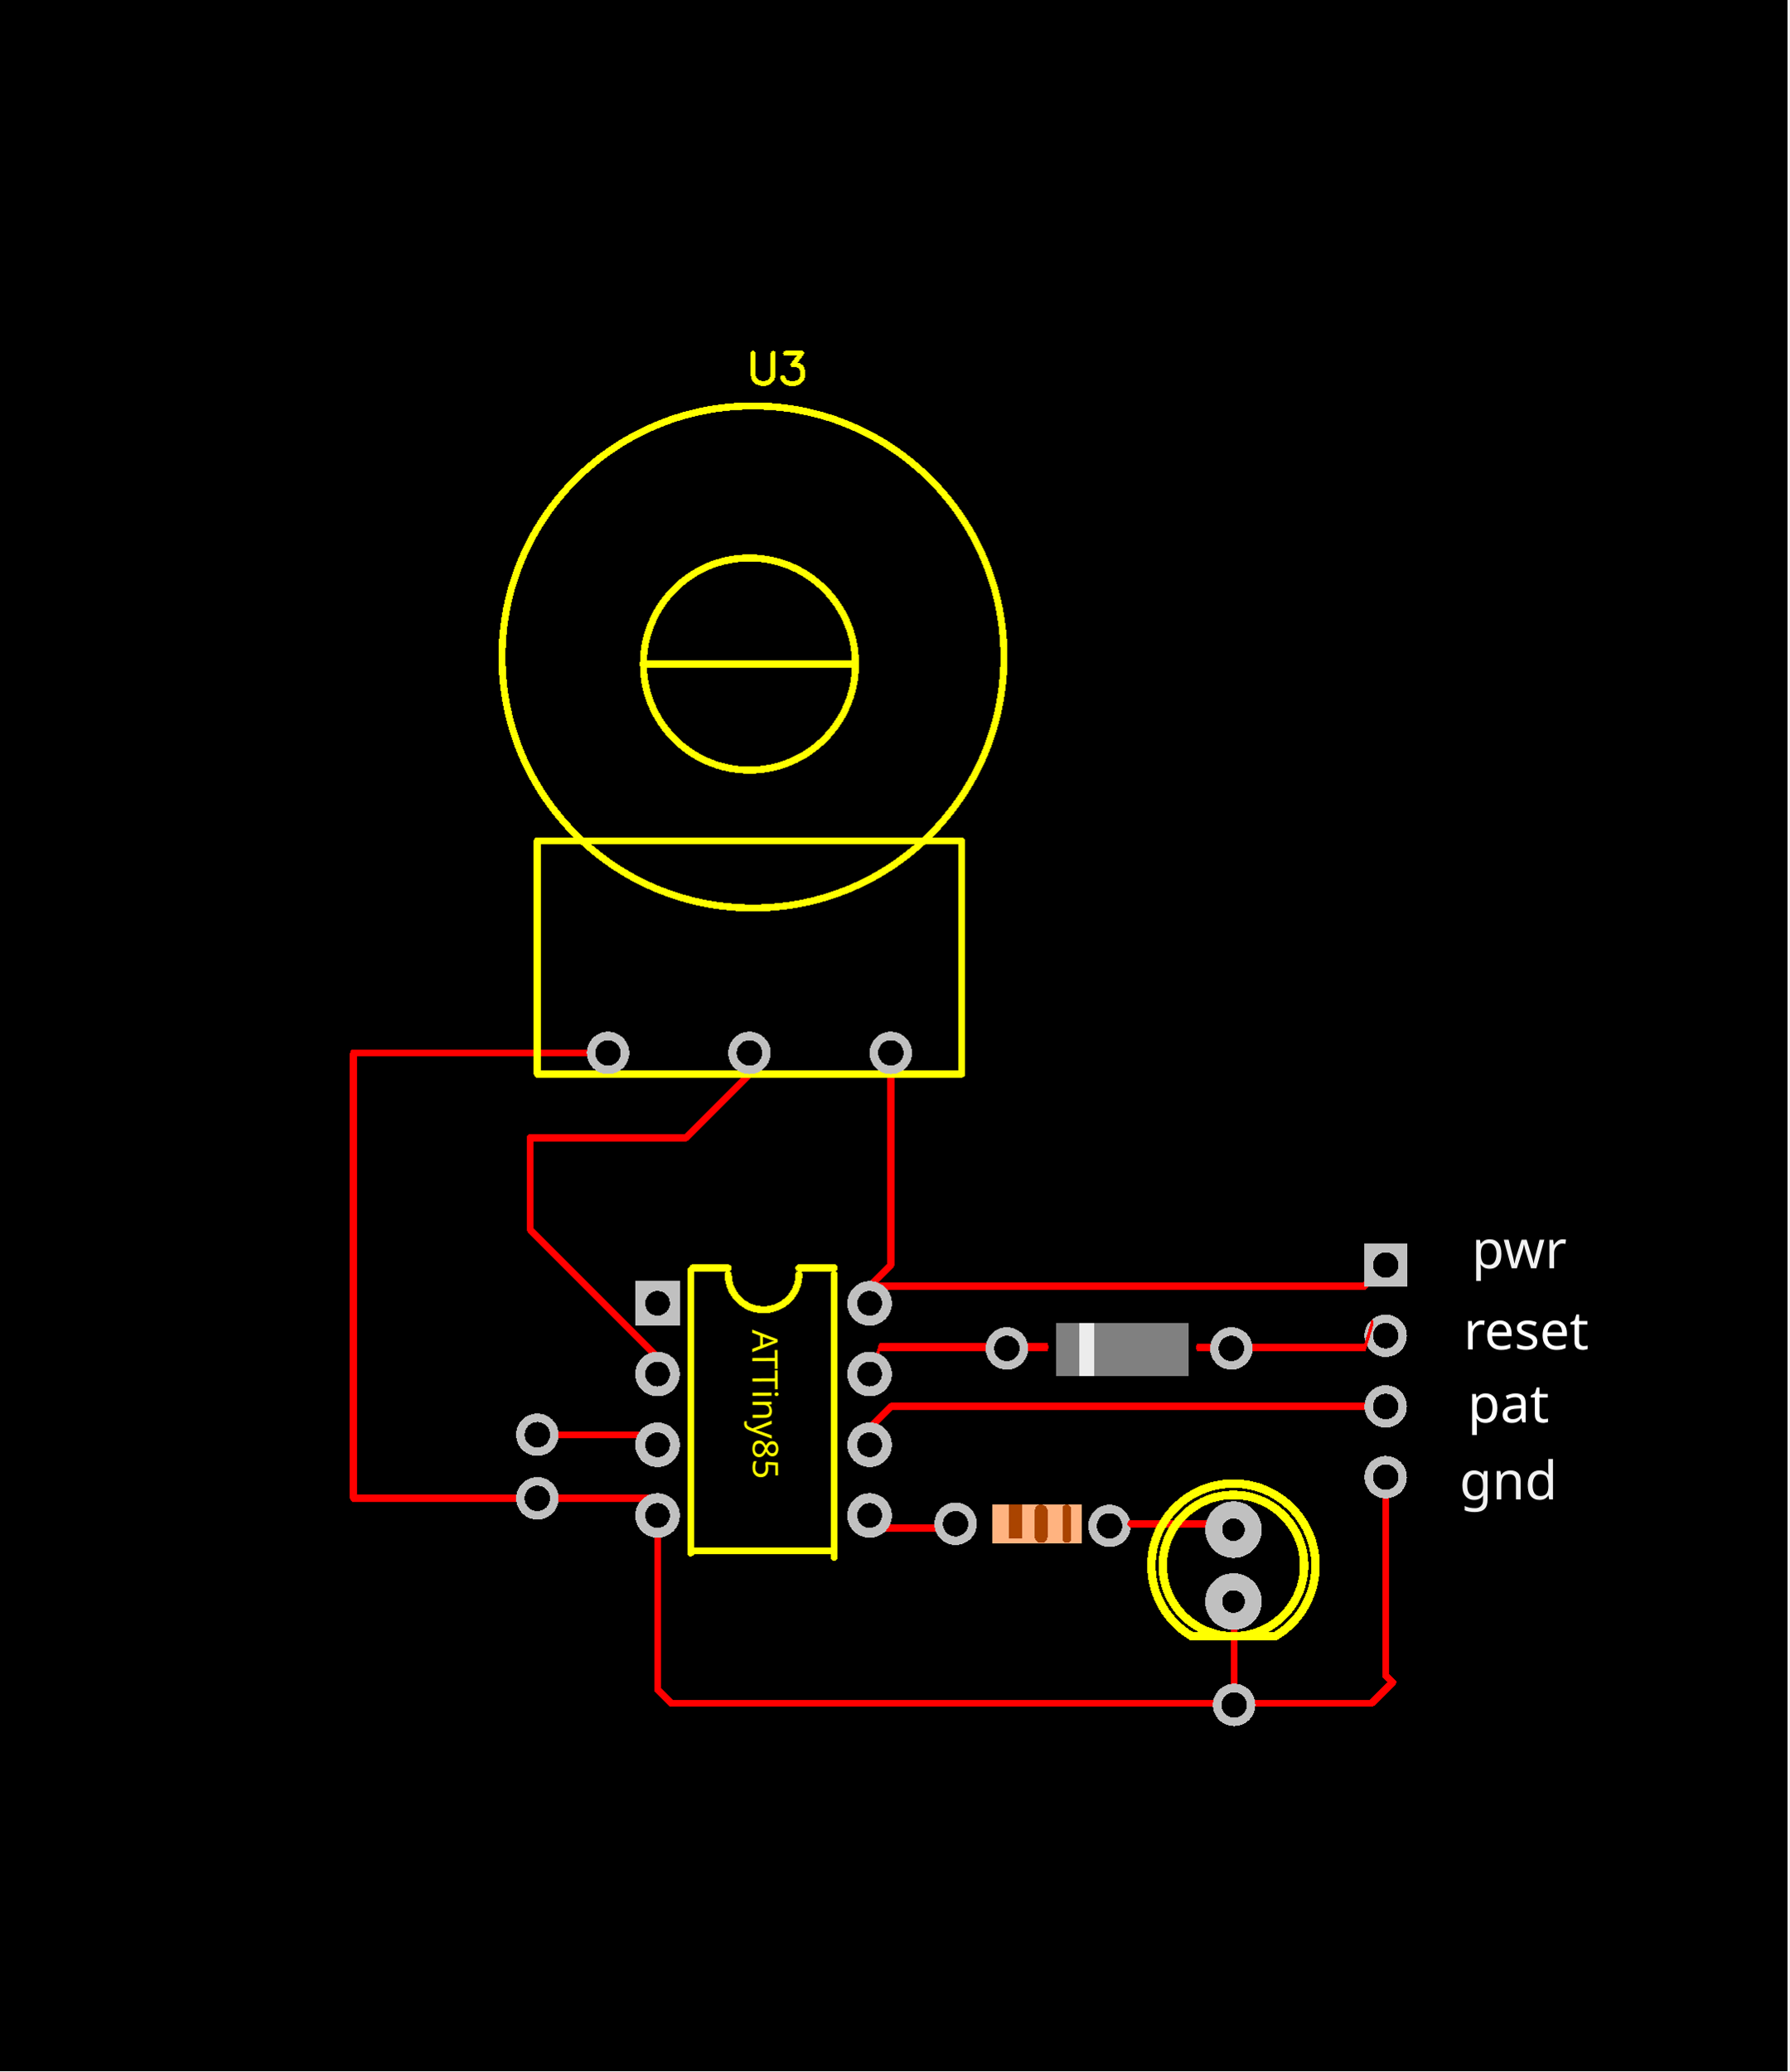
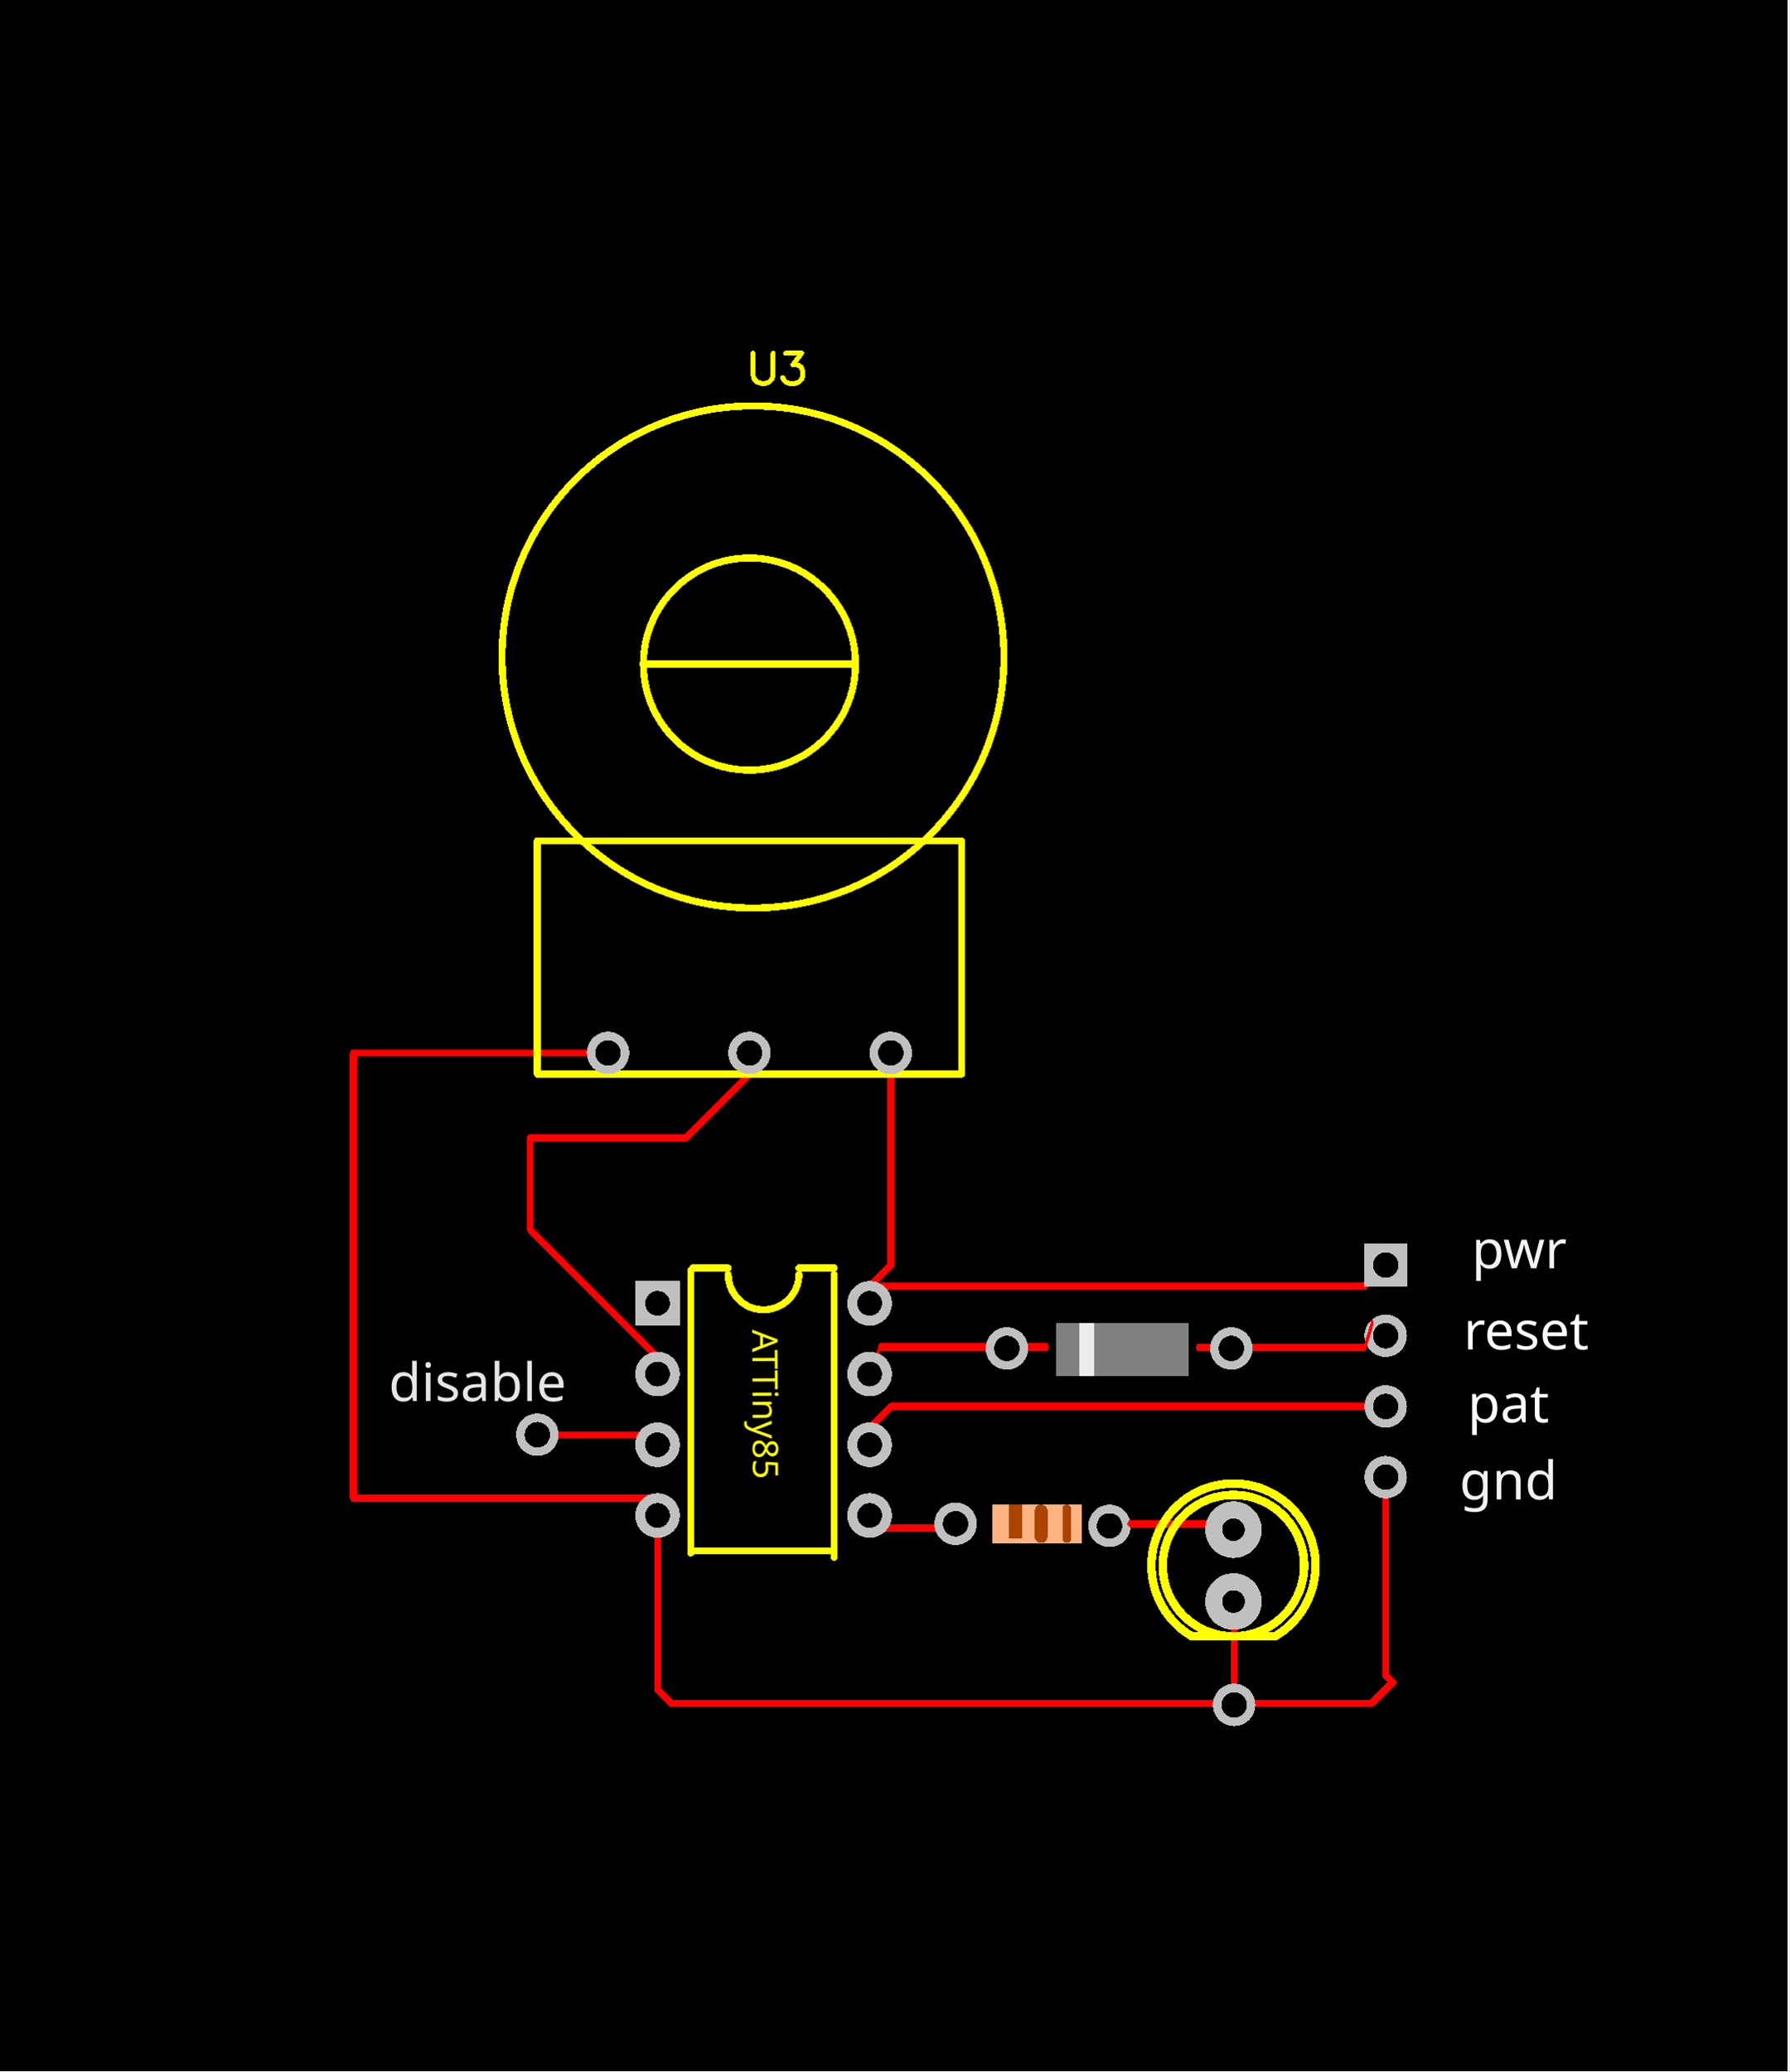
<svg xmlns="http://www.w3.org/2000/svg" width="253.1" height="292.9" viewBox="274 57.1 253.1 292.9" id="svg2" version="1.1">
  <defs id="defs230" />
  <style type="text/css" id="style6">
path, polyline, polygon {stroke-linejoin:round;}
path, polyline, polygon, line {stroke-linecap:round;}
rect, circle, ellipse, polyline, polygon, line, path {shape-rendering:crispEdges;}
*[layerid="0"] {stroke:#FFFFFF; FILL:#FFFFFF;}*[layerid="1"] {stroke:#FF0000; fill:#FF0000;}*[layerid="2"] {stroke:#0000FF; fill:#0000FF;}*[layerid="3"] {stroke:#FFFF00; fill:#FFFF00;}*[layerid="4"] {stroke:#808000; fill:#808000;}*[layerid="5"] {stroke:#808080; fill:#808080;}*[layerid="6"] {stroke:#800000; fill:#800000;}*[layerid="7"] {stroke:#800080; fill:#800080;}*[layerid="8"] {stroke:#AA00FF; fill:#AA00FF;}*[layerid="9"] {display:none}*[layerid="10"] {stroke:#FF00FF; fill:#FF00FF;}*[layerid="11"] {stroke:#C0C0C0; fill:#C0C0C0;}*[layerid="12"] {stroke:#FFFFFF; fill:#FFFFFF;}*[layerid="13"] {stroke:#FFFFFF; FILL:#FFFFFF;}*[layerid="14"] {stroke:#FFFFFF; FILL:#FFFFFF;}*[layerid="15"] {stroke:#FFFFFF; FILL:#FFFFFF;}*[layerid="16"] {stroke:#FFFFFF; FILL:#FFFFFF;}*[layerid="17"] {stroke:#FFFFFF; FILL:#FFFFFF;}*[layerid="18"] {stroke:#FFFFFF; FILL:#FFFFFF;}*[layerid="19"] {stroke:#FFFFFF; FILL:#FFFFFF;}*[layerid="20"] {stroke:#FFFFFF; FILL:#FFFFFF;}*[layerid="21"] {stroke:#800000; fill:#800000;}*[layerid="22"] {stroke:#008000; fill:#008000;}*[layerid="23"] {stroke:#00FF00; fill:#00FF00;}*[layerid="24"] {stroke:#000080; fill:#000080;}*[fill="none"] {fill: none;}
*[stroke="none"] {stroke: none;}
g[c_partid="part_pad"] &gt; * + circle {fill: #000000;}
g[c_partid="part_via"] &gt; * + circle {fill: #000000;}
</style>
  <rect x="273.729" y="57.083" width="253.1" height="292.9" id="rect8" style="fill:#000000;stroke:none;shape-rendering:crispEdges" />
  <polyline style="fill:none;stroke:#ff0000;stroke-width:1;stroke-linecap:round;stroke-linejoin:round;shape-rendering:crispEdges" id="polyline12" layerid="1" c_etype="wire" c_shapetype="line" points="360 206 324 206 324 269 367 269">
    </polyline>
  <polyline style="fill:none;stroke:#ff0000;stroke-width:1;stroke-linecap:round;stroke-linejoin:round;shape-rendering:crispEdges" id="polyline16" layerid="1" c_etype="wire" c_shapetype="line" points="367,269 367,296 369,298 468,298 471,295 470,294 470,266">
    </polyline>
  <polyline style="fill:none;stroke:#ff0000;stroke-width:1;stroke-linecap:round;stroke-linejoin:round;shape-rendering:crispEdges" id="polyline20" layerid="1" c_etype="wire" c_shapetype="line" points="380 206 380 209 371 218 349 218 349 231 367 249">
    </polyline>
  <polyline style="fill:none;stroke:#ff0000;stroke-width:1;stroke-linecap:round;stroke-linejoin:round;shape-rendering:crispEdges" id="polyline24" layerid="1" c_etype="wire" c_shapetype="line" points="397 239 400 236 400 206" />
  <polyline style="fill:none;stroke:#ff0000;stroke-width:1;stroke-linecap:round;stroke-linejoin:round;shape-rendering:crispEdges" id="polyline26" layerid="1" c_etype="wire" c_shapetype="line" points="470 236 467 239 397 239">
    </polyline>
  <polyline style="fill:none;stroke:#ff0000;stroke-width:1;stroke-linecap:round;stroke-linejoin:round;shape-rendering:crispEdges" id="polyline30" layerid="1" c_etype="wire" c_shapetype="line" points="367 259 366 260 350 260" />
  <polyline style="fill:none;stroke:#ff0000;stroke-width:1;stroke-linecap:round;stroke-linejoin:round;shape-rendering:crispEdges" id="polyline32" layerid="1" c_etype="wire" c_shapetype="line" points="397 249 400 246 470 246" transform="matrix(0.3384186,0,0,1.128581,263.0595,-30.00986)" />
  <polyline style="fill:none;stroke:#ff0000;stroke-width:1;stroke-linecap:round;stroke-linejoin:round;shape-rendering:crispEdges" id="polyline34" layerid="1" c_etype="wire" c_shapetype="line" points="397 259 400 256 470 256" />
  <polyline style="fill:none;stroke:#ff0000;stroke-width:1;stroke-linecap:round;stroke-linejoin:round;shape-rendering:crispEdges" id="polyline36" layerid="1" c_etype="wire" c_shapetype="line" points="428 297 428 283.16" transform="translate(20.5618,0)" />
  <polyline style="fill:none;stroke:#ff0000;stroke-width:1;stroke-linecap:round;stroke-linejoin:round;shape-rendering:crispEdges" id="polyline38" layerid="1" c_etype="wire" c_shapetype="line" points="397 269 401 273 428 273" transform="matrix(0.3397009,0,0,1.098228,261.942,-26.61952)" />
  <g id="g3814" transform="translate(-64.10443,78.01388)">
    <polyline transform="translate(63.80205,-75.29246)" style="fill:none;stroke:#ffff00;stroke-width:1;stroke-linecap:round;stroke-linejoin:round;shape-rendering:crispEdges" id="polyline50" layerid="3" points="372 274 372 234" />
    <g id="g3781">
      <polyline points="392 274 392 234" layerid="3" id="polyline48" style="fill:none;stroke:#ffff00;stroke-width:1;stroke-linecap:round;stroke-linejoin:round;shape-rendering:crispEdges" transform="translate(64.10443,-74.6877)" />
      <g id="g3717" transform="translate(0,-0.9071381)">
        <polyline transform="translate(64.10443,-74.6877)" style="fill:none;stroke:#ffff00;stroke-width:1;stroke-linecap:round;stroke-linejoin:round;shape-rendering:crispEdges" id="polyline46" layerid="3" points="372 274 392 274" />
        <polyline transform="translate(64.10443,-74.6877)" style="fill:none;stroke:#ffff00;stroke-width:1;stroke-linecap:round;stroke-linejoin:round;shape-rendering:crispEdges" id="polyline52" layerid="3" points="372 234 377 234" />
        <polyline transform="translate(64.10443,-74.6877)" style="fill:none;stroke:#ffff00;stroke-width:1;stroke-linecap:round;stroke-linejoin:round;shape-rendering:crispEdges" id="polyline54" layerid="3" points="387 234 392 234" />
        <g transform="translate(64.10443,-74.6877)" style="fill:#c0c0c0;stroke:#c0c0c0" id="g56" c_shape="RECT" c_height="6.3" c_width="6.3" c_rotation="270" layerid="11" c_origin="367,239" c_etype="pinpart" c_partid="part_pad">
          <polygon style="stroke-width:0;stroke-linecap:round;stroke-linejoin:round;shape-rendering:crispEdges" id="polygon58" points="363.85,235.85 370.15,235.85 370.15,242.15 363.85,242.15 " />
          <circle style="fill:#000000;stroke-width:0;shape-rendering:crispEdges" id="circle60" r="1.75" cy="239" cx="367" />
        </g>
        <g transform="translate(64.10443,-74.6877)" style="fill:#c0c0c0;stroke:#c0c0c0" id="g62" c_shape="ELLIPSE" c_height="6.3" c_width="6.3" c_rotation="270" layerid="11" c_origin="367,249" c_etype="pinpart" c_partid="part_pad">
          <circle style="stroke-width:0;shape-rendering:crispEdges" r="3.15" id="ellipse64" cy="249" cx="367" />
          <circle style="fill:#000000;stroke-width:0;shape-rendering:crispEdges" id="circle66" r="1.75" cy="249" cx="367" />
        </g>
        <g transform="translate(64.10443,-74.6877)" style="fill:#c0c0c0;stroke:#c0c0c0" id="g68" c_shape="ELLIPSE" c_height="6.3" c_width="6.3" c_rotation="270" layerid="11" c_origin="367,259" c_etype="pinpart" c_partid="part_pad">
          <circle style="stroke-width:0;shape-rendering:crispEdges" r="3.15" id="ellipse70" cy="259" cx="367" />
          <circle style="fill:#000000;stroke-width:0;shape-rendering:crispEdges" id="circle72" r="1.75" cy="259" cx="367" />
        </g>
        <g transform="translate(64.10443,-74.6877)" style="fill:#c0c0c0;stroke:#c0c0c0" id="g74" c_shape="ELLIPSE" c_height="6.3" c_width="6.3" c_rotation="270" layerid="11" c_origin="367,269" c_etype="pinpart" c_partid="part_pad">
          <circle style="stroke-width:0;shape-rendering:crispEdges" r="3.15" id="ellipse76" cy="269" cx="367" />
          <circle style="fill:#000000;stroke-width:0;shape-rendering:crispEdges" id="circle78" r="1.75" cy="269" cx="367" />
        </g>
        <g transform="translate(64.10443,-74.6877)" style="fill:#c0c0c0;stroke:#c0c0c0" id="g80" c_shape="ELLIPSE" c_height="6.3" c_width="6.3" c_rotation="270" layerid="11" c_origin="397,269" c_etype="pinpart" c_partid="part_pad">
          <circle style="stroke-width:0;shape-rendering:crispEdges" r="3.15" id="ellipse82" cy="269" cx="397" />
          <circle style="fill:#000000;stroke-width:0;shape-rendering:crispEdges" id="circle84" r="1.75" cy="269" cx="397" />
        </g>
        <g transform="translate(64.10443,-74.6877)" style="fill:#c0c0c0;stroke:#c0c0c0" id="g86" c_shape="ELLIPSE" c_height="6.3" c_width="6.3" c_rotation="270" layerid="11" c_origin="397,259" c_etype="pinpart" c_partid="part_pad">
          <circle style="stroke-width:0;shape-rendering:crispEdges" r="3.15" id="ellipse88" cy="259" cx="397" />
          <circle style="fill:#000000;stroke-width:0;shape-rendering:crispEdges" id="circle90" r="1.75" cy="259" cx="397" />
        </g>
        <g transform="translate(64.10443,-74.6877)" style="fill:#c0c0c0;stroke:#c0c0c0" id="g92" c_shape="ELLIPSE" c_height="6.3" c_width="6.3" c_rotation="270" layerid="11" c_origin="397,249" c_etype="pinpart" c_partid="part_pad">
          <circle style="stroke-width:0;shape-rendering:crispEdges" r="3.15" id="ellipse94" cy="249" cx="397" />
          <circle style="fill:#000000;stroke-width:0;shape-rendering:crispEdges" id="circle96" r="1.75" cy="249" cx="397" />
        </g>
        <g transform="translate(64.10443,-74.6877)" style="fill:#c0c0c0;stroke:#c0c0c0" id="g98" c_shape="ELLIPSE" c_height="6.3" c_width="6.3" c_rotation="270" layerid="11" c_origin="397,239" c_etype="pinpart" c_partid="part_pad">
          <circle style="stroke-width:0;shape-rendering:crispEdges" r="3.15" id="ellipse100" cy="239" cx="397" />
          <circle style="fill:#000000;stroke-width:0;shape-rendering:crispEdges" id="circle102" r="1.75" cy="239" cx="397" />
        </g>
      </g>
      <path d="m 451.104,159.312 a 5,5 0 0 1 -10,0" c_helper_type="arc2" layerid="3" id="path106" style="fill:none;stroke:#ffff00;stroke-width:1;stroke-linecap:round;stroke-linejoin:round;shape-rendering:crispEdges" />
    </g>
  </g>
  <g style="fill:#ff0000;stroke:#ff0000" id="g108" layerid="1" c_etype="pinpart" c_shapetype="group" c_partid="part_import_404737" c_para="package`pot`Contributor`Guest`sourceId`5bLkG20mk`" c_origin="380,206">
    <g style="fill:#ffff00;stroke:#ffff00" id="g110" layerid="3" c_shapetype="group" c_origin="380.5,109.5" c_partid="part_pcbtext">
      <path style="fill:none;stroke-width:0.7;stroke-linecap:round;stroke-linejoin:round;shape-rendering:crispEdges" id="path112" d="m 380.5,107.05 0,3.06 0.2,0.62 0.41,0.41 0.62,0.2 0.41,0 0.61,-0.2 0.41,-0.41 0.2,-0.62 0,-3.06 m 1.76,0 2.25,0 -1.22,1.63 0.61,0 0.41,0.21 0.2,0.2 0.21,0.61 0,0.41 -0.21,0.62 -0.41,0.41 -0.61,0.2 -0.61,0 -0.62,-0.2 -0.2,-0.21 -0.21,-0.41" c_text="U3" c_fontSize="4.5" c_note="note_pre" />
    </g>
    <polyline style="fill:none;stroke:#ffff00;stroke-width:1;stroke-linecap:round;stroke-linejoin:round;shape-rendering:crispEdges" id="polyline114" layerid="3" points="350 209 410 209 410 176 350 176 350 209" />
    <polyline style="fill:none;stroke:#ffff00;stroke-width:1;stroke-linecap:round;stroke-linejoin:round;shape-rendering:crispEdges" id="polyline116" layerid="3" points="365 151 395 151" />
    <g style="fill:#c0c0c0;stroke:#c0c0c0" id="g118" c_shape="ELLIPSE" c_height="6" c_width="6" c_rotation="0" layerid="11" c_origin="360,206" c_etype="pinpart" c_partid="part_pad">
      <circle style="stroke-width:0;shape-rendering:crispEdges" r="3" id="ellipse120" cy="206" cx="360" />
      <circle style="fill:#000000;stroke-width:0;shape-rendering:crispEdges" id="circle122" r="1.8" cy="206" cx="360" />
    </g>
    <g style="fill:#c0c0c0;stroke:#c0c0c0" id="g124" c_shape="ELLIPSE" c_height="6" c_width="6" c_rotation="0" layerid="11" c_origin="380,206" c_etype="pinpart" c_partid="part_pad">
      <circle style="stroke-width:0;shape-rendering:crispEdges" r="3" id="ellipse126" cy="206" cx="380" />
      <circle style="fill:#000000;stroke-width:0;shape-rendering:crispEdges" id="circle128" r="1.8" cy="206" cx="380" />
    </g>
    <g style="fill:#c0c0c0;stroke:#c0c0c0" id="g130" c_shape="ELLIPSE" c_height="6" c_width="6" c_rotation="0" layerid="11" c_origin="400,206" c_etype="pinpart" c_partid="part_pad">
      <circle style="stroke-width:0;shape-rendering:crispEdges" r="3" id="ellipse132" cy="206" cx="400" />
      <circle style="fill:#000000;stroke-width:0;shape-rendering:crispEdges" id="circle134" r="1.8" cy="206" cx="400" />
    </g>
    <circle style="fill:none;stroke:#ffff00;stroke-width:1;shape-rendering:crispEdges" id="circle136" layerid="3" r="15" cy="151" cx="380" />
    <circle style="fill:none;stroke:#ffff00;stroke-width:1;shape-rendering:crispEdges" id="circle138" layerid="3" r="35.5" cy="150" cx="380.5" />
  </g>
  <g style="fill:#c0c0c0;stroke:#c0c0c0" id="g144" c_shapetype="group" c_shape="ELLIPSE" c_height="6" c_width="6" c_rotation="0" layerid="11" c_origin="350,260" c_etype="pinpart" c_partid="part_pad">
    <circle style="stroke-width:0;shape-rendering:crispEdges" r="3" id="ellipse146" cy="260" cx="350" />
    <circle style="fill:#000000;stroke-width:0;shape-rendering:crispEdges" id="circle148" r="1.8" cy="260" cx="350" />
  </g>
-   <g style="fill:#c0c0c0;stroke:#c0c0c0" id="g150" c_shapetype="group" c_shape="ELLIPSE" c_height="6" c_width="6" c_rotation="0" layerid="11" c_origin="350,269" c_etype="pinpart" c_partid="part_pad">
-     <circle style="stroke-width:0;shape-rendering:crispEdges" r="3" id="ellipse152" cy="269" cx="350" />
-     <circle style="fill:#000000;stroke-width:0;shape-rendering:crispEdges" id="circle154" r="1.8" cy="269" cx="350" />
-   </g>
  <g style="fill:#c0c0c0;stroke:#c0c0c0" id="g162" c_shapetype="group" c_shape="RECT" c_height="6" c_width="6" c_rotation="0" layerid="11" c_origin="470,236" c_etype="pinpart" c_partid="part_pad">
    <polygon style="stroke-width:0;stroke-linecap:round;stroke-linejoin:round;shape-rendering:crispEdges" id="polygon164" points="473,239 467,239 467,233 473,233 " />
    <circle style="fill:#000000;stroke-width:0;shape-rendering:crispEdges" id="circle166" r="1.8" cy="236" cx="470" />
  </g>
  <g style="fill:#c0c0c0;stroke:#c0c0c0" id="g170" c_shapetype="group" c_shape="ELLIPSE" c_height="6" c_width="6" c_rotation="0" layerid="11" c_origin="470,246" c_etype="pinpart" c_partid="part_pad">
    <circle style="stroke-width:0;shape-rendering:crispEdges" r="3" id="ellipse172" cy="246" cx="470" />
    <circle style="fill:#000000;stroke-width:0;shape-rendering:crispEdges" id="circle174" r="1.8" cy="246" cx="470" />
  </g>
  <g style="fill:#c0c0c0;stroke:#c0c0c0" id="g176" c_shapetype="group" c_shape="ELLIPSE" c_height="6" c_width="6" c_rotation="0" layerid="11" c_origin="470,256" c_etype="pinpart" c_partid="part_pad">
    <circle style="stroke-width:0;shape-rendering:crispEdges" r="3" id="ellipse178" cy="256" cx="470" />
    <circle style="fill:#000000;stroke-width:0;shape-rendering:crispEdges" id="circle180" r="1.8" cy="256" cx="470" />
  </g>
  <g style="fill:#c0c0c0;stroke:#c0c0c0" id="g184" c_shapetype="group" c_shape="ELLIPSE" c_height="6" c_width="6" c_rotation="0" layerid="11" c_origin="428,297" c_etype="pinpart" c_partid="part_pad" transform="translate(20.5618,1.209517)">
    <circle style="stroke-width:0;shape-rendering:crispEdges" r="3" id="ellipse186" cy="297" cx="428" />
    <circle style="fill:#000000;stroke-width:0;shape-rendering:crispEdges" id="circle188" r="1.8" cy="297" cx="428" />
  </g>
  <g style="fill:#c0c0c0;stroke:#c0c0c0" id="g190" c_shape="ELLIPSE" c_height="6" c_width="6" c_rotation="0" layerid="11" c_origin="470,266" c_etype="pinpart" c_partid="part_pad">
    <circle style="stroke-width:0;shape-rendering:crispEdges" r="3" id="ellipse192" cy="266" cx="470" />
    <circle style="fill:#000000;stroke-width:0;shape-rendering:crispEdges" id="circle194" r="1.8" cy="266" cx="470" />
  </g>
  <text xml:space="preserve" style="font-style:normal;font-weight:normal;font-size:12.5px;line-height:121%;font-family:sans-serif;letter-spacing:0px;word-spacing:0px;fill:#000000;fill-opacity:1;stroke:none;stroke-width:1px;stroke-linecap:butt;stroke-linejoin:miter;stroke-opacity:1" x="482.163" y="236.457" id="text3560">
    <tspan id="tspan3562" x="482.163" y="236.457" style="font-size:7.5px;fill:#f2f2f2">pwr</tspan>
  </text>
  <text xml:space="preserve" style="font-style:normal;font-weight:normal;font-size:7.5px;line-height:121%;font-family:sans-serif;letter-spacing:0px;word-spacing:0px;fill:#000000;fill-opacity:1;stroke:none;stroke-width:1px;stroke-linecap:butt;stroke-linejoin:miter;stroke-opacity:1" x="480.443" y="269.143" id="text3564">
    <tspan id="tspan3566" x="480.443" y="269.143" style="font-size:7.5px;fill:#f2f2f2">gnd</tspan>
  </text>
  <text xml:space="preserve" style="font-style:normal;font-weight:normal;font-size:12.5px;line-height:121%;font-family:sans-serif;letter-spacing:0px;word-spacing:0px;fill:#000000;fill-opacity:1;stroke:none;stroke-width:1px;stroke-linecap:butt;stroke-linejoin:miter;stroke-opacity:1" x="481.016" y="247.926" id="text3568">
    <tspan id="tspan3570" x="481.016" y="247.926" style="font-size:7.5px;fill:#ffffff">reset</tspan>
  </text>
  <text xml:space="preserve" style="font-style:normal;font-weight:normal;font-size:12.5px;line-height:121%;font-family:sans-serif;letter-spacing:0px;word-spacing:0px;fill:#000000;fill-opacity:1;stroke:none;stroke-width:1px;stroke-linecap:butt;stroke-linejoin:miter;stroke-opacity:1" x="481.59" y="258.248" id="text3572">
    <tspan id="tspan3574" x="481.59" y="258.248" style="font-size:7.5px;fill:#ffffff">pat</tspan>
  </text>
  <text xml:space="preserve" style="font-style:normal;font-weight:normal;font-size:5px;line-height:121%;font-family:sans-serif;letter-spacing:0px;word-spacing:0px;fill:#000000;fill-opacity:1;stroke:none;stroke-width:1px;stroke-linecap:butt;stroke-linejoin:miter;stroke-opacity:1" x="246.857" y="-379.28" id="text3576" transform="matrix(0.00453137,0.9999897,-0.9999897,0.00453137,0,0)">
    <tspan id="tspan3578" x="246.857" y="-379.28" style="font-size:5px;fill:#ffff00">ATTiny85</tspan>
  </text>
  <g transform="translate(-60.83642,6.590875)" style="fill:#c0c0c0;stroke:#c0c0c0" id="g190-4" c_shape="ELLIPSE" c_height="6" c_width="6" c_rotation="0" layerid="11" c_origin="470,266" c_etype="pinpart" c_partid="part_pad">
    <circle style="stroke-width:0;shape-rendering:crispEdges" r="3" id="ellipse192-5" cy="266" cx="470" />
    <circle style="fill:#000000;stroke-width:0;shape-rendering:crispEdges" id="circle194-7" r="1.8" cy="266" cx="470" />
  </g>
  <g transform="translate(-39.06511,6.893255)" style="fill:#c0c0c0;stroke:#c0c0c0" id="g190-1" c_shape="ELLIPSE" c_height="6" c_width="6" c_rotation="0" layerid="11" c_origin="470,266" c_etype="pinpart" c_partid="part_pad">
    <circle style="stroke-width:0;shape-rendering:crispEdges" r="3" id="ellipse192-0" cy="266" cx="470" />
    <circle style="fill:#000000;stroke-width:0;shape-rendering:crispEdges" id="circle194-72" r="1.8" cy="266" cx="470" />
  </g>
  <polyline style="fill:none;stroke:#ff0000;stroke-width:1;stroke-linecap:round;stroke-linejoin:round;shape-rendering:crispEdges" id="polyline36-4" layerid="1" c_etype="wire" c_shapetype="line" points="428 297 428 283.16" transform="matrix(0,-1,-0.857505,0,688.6001,700.5909)" />
  <polyline points="422.12 288.08 433.88 288.08" layerid="3" id="polyline204" style="fill:none;stroke:#ffff00;stroke-width:1.199;stroke-linecap:round;stroke-linejoin:round;shape-rendering:crispEdges" transform="translate(20.47171,0.429865)" />
  <g c_partid="part_pad" c_etype="pinpart" c_origin="428,273" layerid="11" c_rotation="0" c_width="8" c_height="8" c_shape="ELLIPSE" id="g206" style="fill:#c0c0c0;stroke:#c0c0c0" transform="translate(20.47171,0.429865)">
    <circle cx="428" cy="273" id="ellipse208" r="4" style="stroke-width:0;shape-rendering:crispEdges" />
    <circle cx="428" cy="273" r="1.6" id="circle210" style="fill:#000000;stroke-width:0;shape-rendering:crispEdges" />
  </g>
  <g c_partid="part_pad" c_etype="pinpart" c_origin="428,283.16" layerid="11" c_rotation="0" c_width="8" c_height="8" c_shape="ELLIPSE" id="g212" style="fill:#c0c0c0;stroke:#c0c0c0" transform="translate(20.47171,0.429865)">
    <circle cx="428" cy="283.16" id="ellipse214" r="4" style="stroke-width:0;shape-rendering:crispEdges" />
    <circle cx="428" cy="283.16" r="1.6" id="circle216" style="fill:#000000;stroke-width:0;shape-rendering:crispEdges" />
  </g>
  <path d="m 454.436,288.467 a 11.606,11.606 0 0 0 3.993,-15.921" c_helper_type="arc2" layerid="3" id="path218" style="fill:none;stroke:#ffff00;stroke-width:1.199;stroke-linecap:round;stroke-linejoin:round;shape-rendering:crispEdges" />
  <path d="m 438.475,272.627 a 11.6,11.6 0 0 0 4.114,15.88" c_helper_type="arc2" layerid="3" id="path220" style="fill:none;stroke:#ffff00;stroke-width:1.199;stroke-linecap:round;stroke-linejoin:round;shape-rendering:crispEdges" />
  <path d="m 460.075,278.51 a 11.603,11.603 0 0 0 -11.603,-11.603" c_helper_type="arc2" layerid="3" id="path222" style="fill:none;stroke:#ffff00;stroke-width:1.199;stroke-linecap:round;stroke-linejoin:round;shape-rendering:crispEdges" />
  <path d="m 448.472,266.907 a 11.603,11.603 0 0 0 -11.603,11.603" c_helper_type="arc2" layerid="3" id="path224" style="fill:none;stroke:#ffff00;stroke-width:1.199;stroke-linecap:round;stroke-linejoin:round;shape-rendering:crispEdges" />
  <circle cx="448.472" cy="278.51" r="10" layerid="3" id="circle226" style="fill:none;stroke:#ffff00;stroke-width:1.199;shape-rendering:crispEdges" />
  <rect style="fill:#ffb380;shape-rendering:crispEdges" id="rect3849" width="12.7" height="5.443" x="414.304" y="269.869" />
  <polyline style="fill:none;stroke:#ff0000;stroke-width:1;stroke-linecap:round;stroke-linejoin:round;shape-rendering:crispEdges" id="polyline32-1" layerid="1" c_etype="wire" c_shapetype="line" points="397 249 400 246 470 246" transform="matrix(-0.3384186,0,0,-1.128581,602.4341,525.3025)" />
  <rect style="fill:#808080;shape-rendering:crispEdges" id="rect4270" width="18.748" height="7.559" x="423.375" y="244.167" />
  <rect style="fill:#ececec;shape-rendering:crispEdges" id="rect4272" width="2.117" height="7.559" x="426.702" y="244.167" />
  <rect style="fill:#aa4400;shape-rendering:crispEdges" id="rect4274" width="1.814" height="4.838" x="416.723" y="269.869" />
  <rect style="fill:#aa4400;shape-rendering:crispEdges" id="rect4276" width="1.814" height="5.443" x="420.352" y="269.869" ry="0.907" />
  <rect style="fill:#aa4400;shape-rendering:crispEdges" id="rect4278" width="1.21" height="5.443" x="424.283" y="269.869" ry="0.605" />
  <g transform="translate(-53.57932,-18.20423)" style="fill:#c0c0c0;stroke:#c0c0c0" id="g190-4-5" c_shape="ELLIPSE" c_height="6" c_width="6" c_rotation="0" layerid="11" c_origin="470,266" c_etype="pinpart" c_partid="part_pad">
    <circle style="stroke-width:0;shape-rendering:crispEdges" r="3" id="ellipse192-5-6" cy="266" cx="470" />
    <circle style="fill:#000000;stroke-width:0;shape-rendering:crispEdges" id="circle194-7-6" r="1.8" cy="266" cx="470" />
  </g>
  <g transform="translate(-21.82949,-18.20423)" style="fill:#c0c0c0;stroke:#c0c0c0" id="g190-4-3" c_shape="ELLIPSE" c_height="6" c_width="6" c_rotation="0" layerid="11" c_origin="470,266" c_etype="pinpart" c_partid="part_pad">
    <circle style="stroke-width:0;shape-rendering:crispEdges" r="3" id="ellipse192-5-0" cy="266" cx="470" />
    <circle style="fill:#000000;stroke-width:0;shape-rendering:crispEdges" id="circle194-7-8" r="1.8" cy="266" cx="470" />
  </g>
+   <text xml:space="preserve" style="font-style:normal;font-weight:normal;font-size:7.5px;line-height:121%;font-family:sans-serif;letter-spacing:0px;word-spacing:0px;fill:#e6e6e6;fill-opacity:1;stroke:none;stroke-width:1px;stroke-linecap:butt;stroke-linejoin:miter;stroke-opacity:1" x="328.982" y="255.244" id="text4277">
+     <tspan id="tspan4279" x="328.982" y="255.244">disable</tspan>
+   </text>
</svg>
